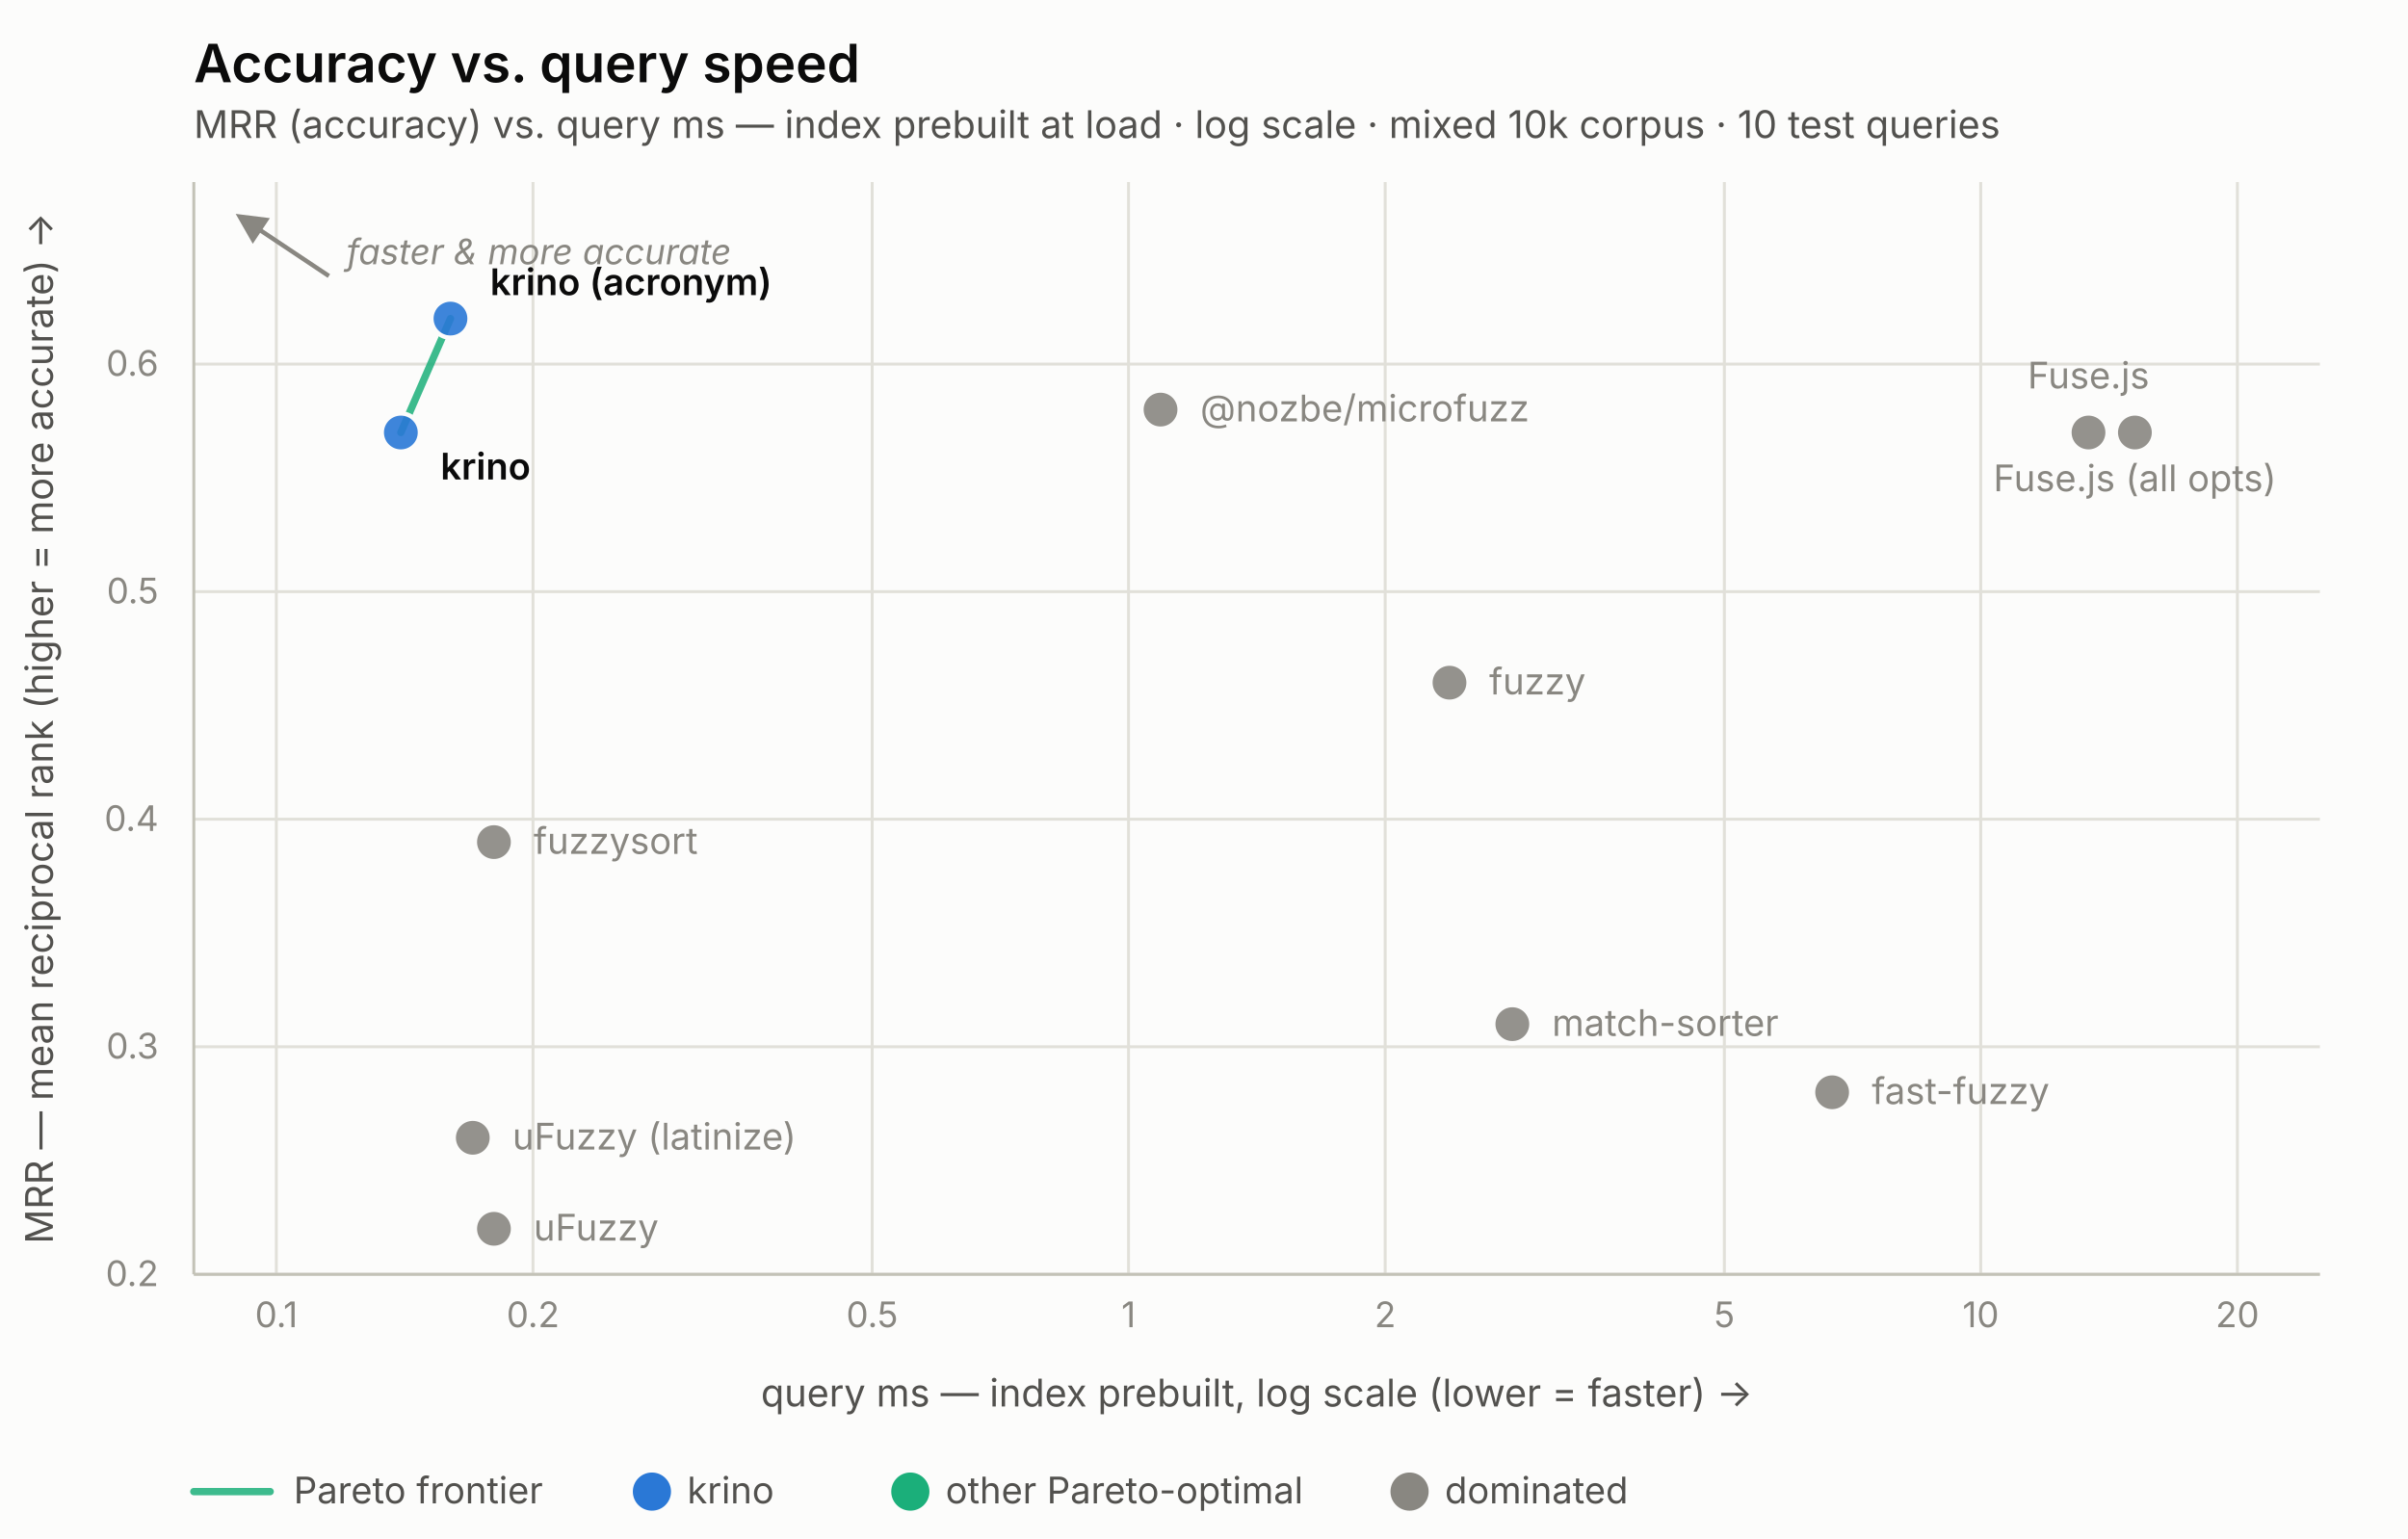
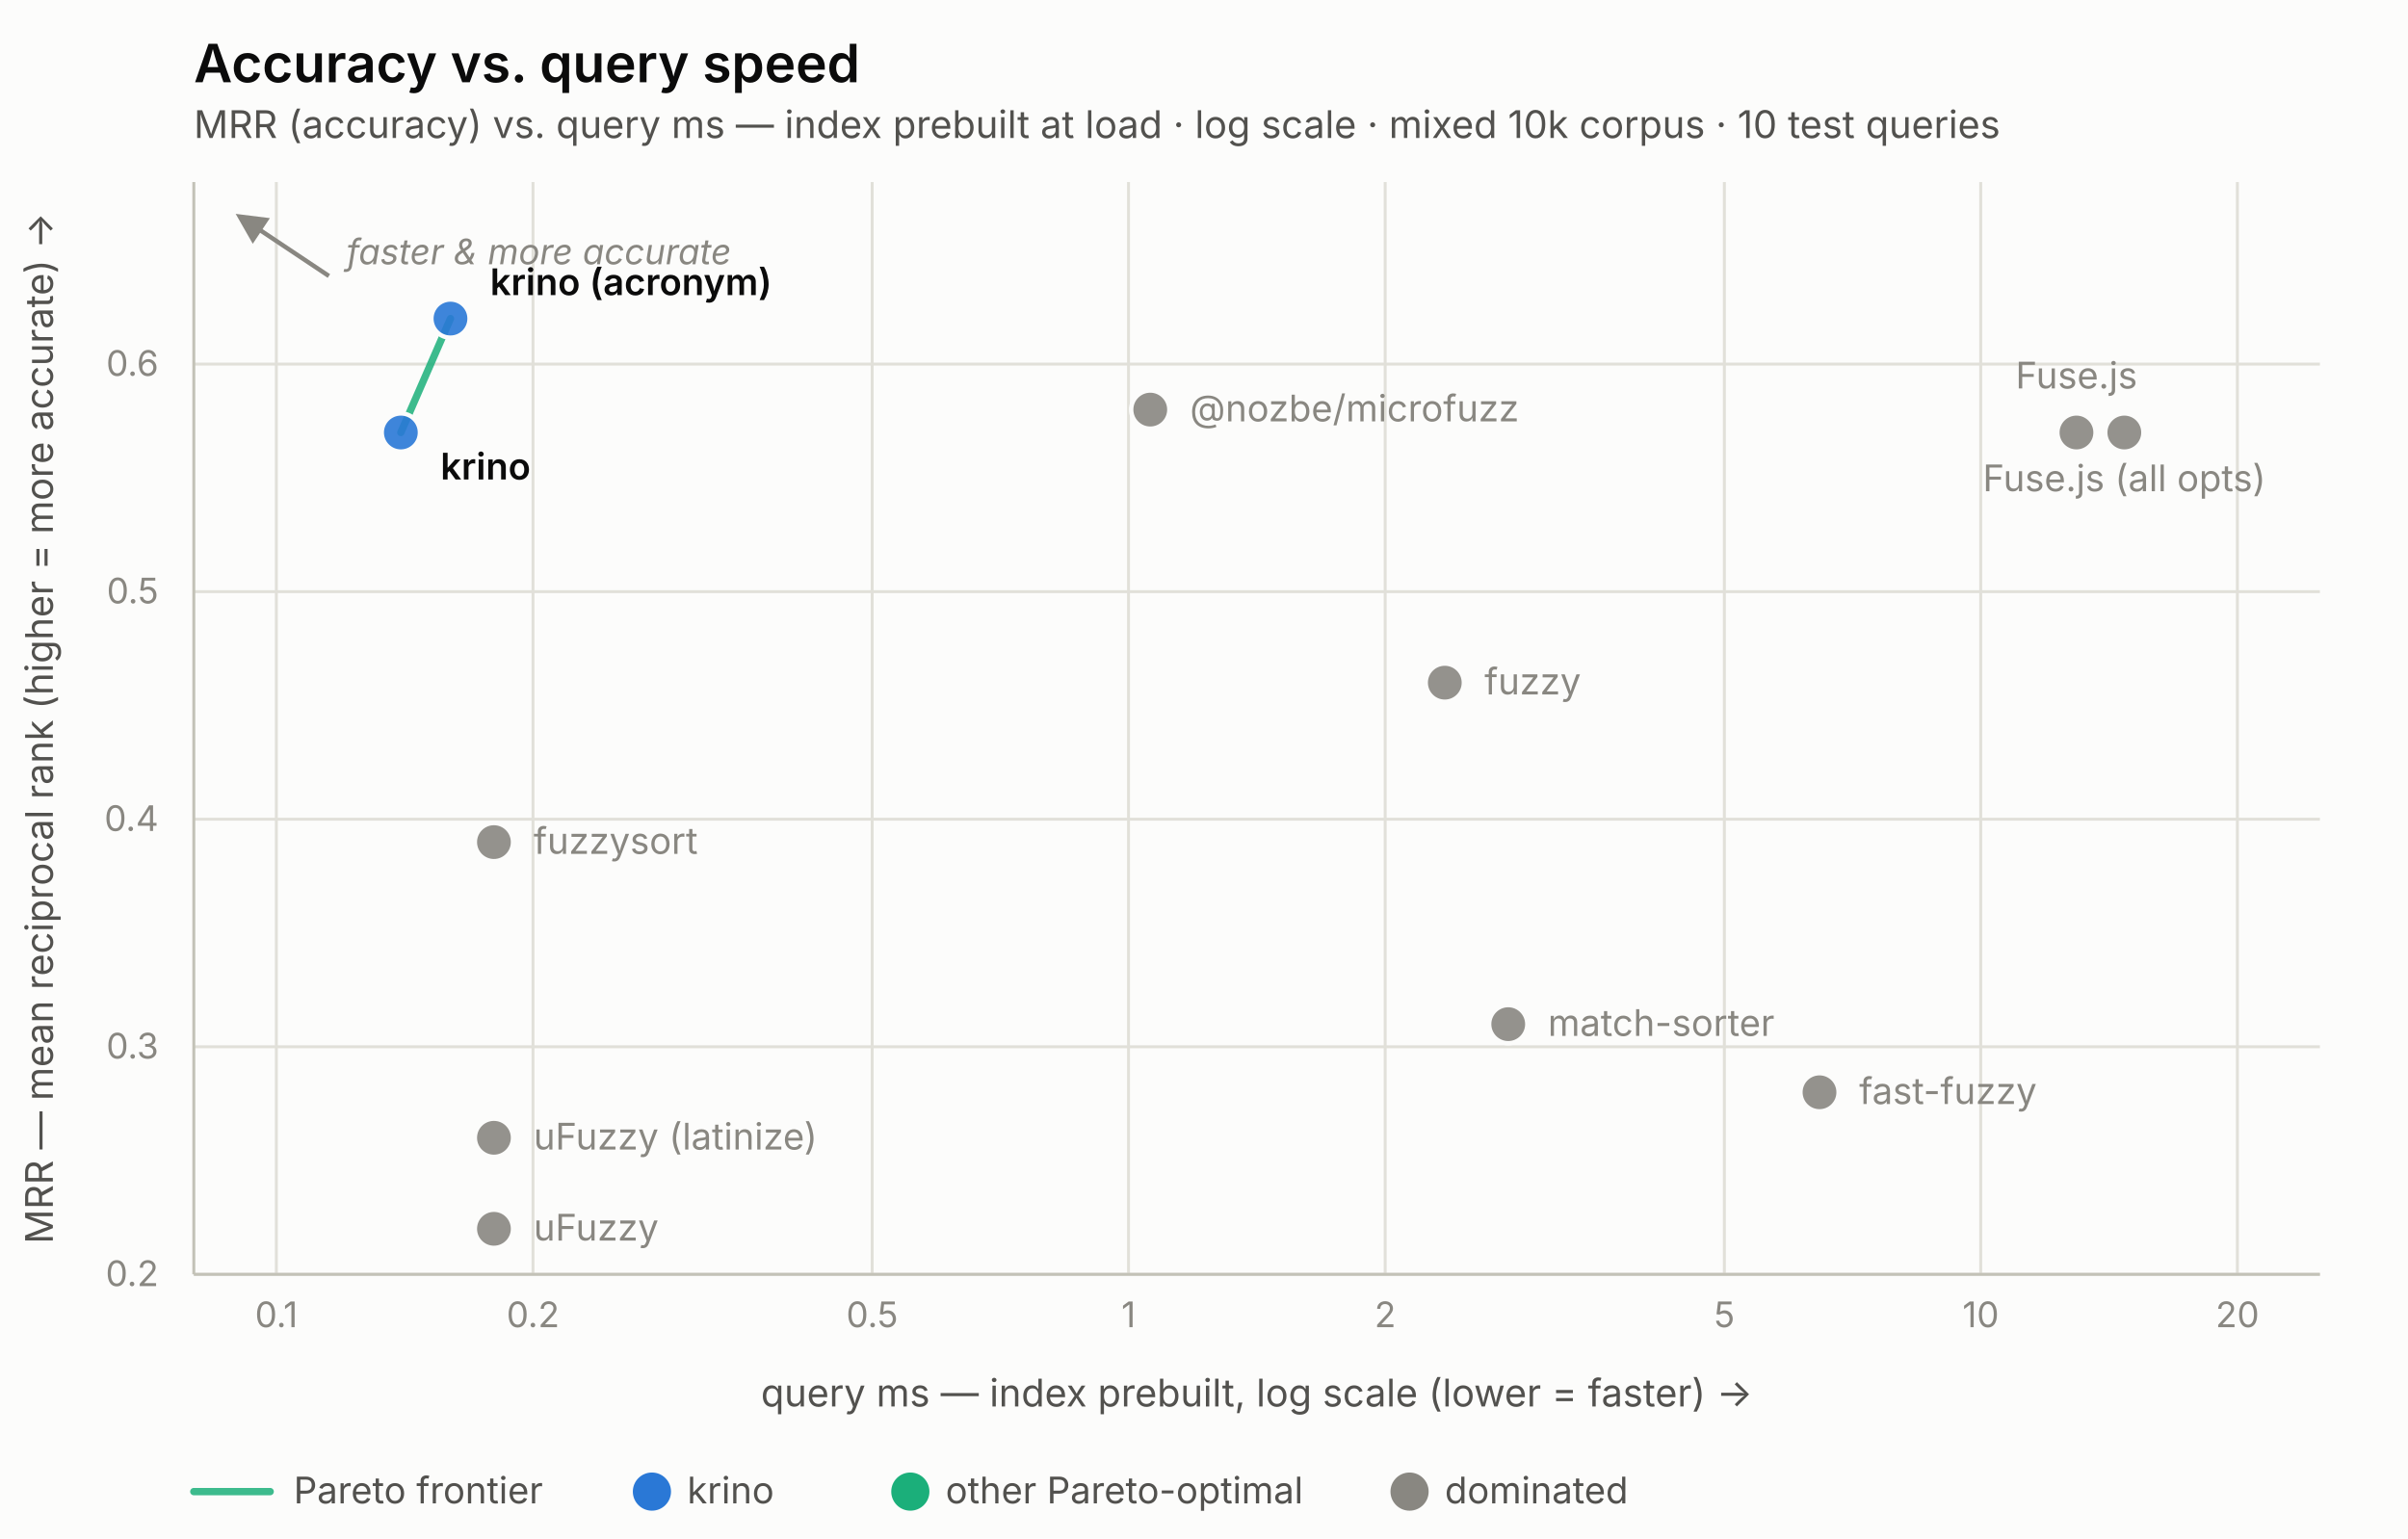
<svg xmlns="http://www.w3.org/2000/svg" viewBox="0 0 820 524" font-family="system-ui, -apple-system, 'Segoe UI', sans-serif" role="img" aria-labelledby="pareto-query-title pareto-query-desc">
  <defs>
    <marker id="arrow" viewBox="0 0 10 10" refX="8" refY="5" markerWidth="7" markerHeight="7" orient="auto-start-reverse">
      <path d="M0 0 L10 5 L0 10 z" fill="#898781" />
    </marker>
  </defs>
  <rect x="0" y="0" width="820" height="524" fill="#fcfcfb" />
  <text x="66" y="28" fill="#0b0b0b" font-size="18" font-weight="600">Accuracy vs. query speed</text>
  <text x="66" y="47" fill="#52514e" font-size="13">MRR (accuracy) vs. query ms — index prebuilt at load · log scale · mixed 10k corpus · 10 test queries</text>
  <g>
    <line x1="94.1" y1="62" x2="94.1" y2="434" stroke="#e1e0d9" />
    <line x1="181.5" y1="62" x2="181.5" y2="434" stroke="#e1e0d9" />
    <line x1="297" y1="62" x2="297" y2="434" stroke="#e1e0d9" />
    <line x1="384.3" y1="62" x2="384.3" y2="434" stroke="#e1e0d9" />
    <line x1="471.7" y1="62" x2="471.7" y2="434" stroke="#e1e0d9" />
    <line x1="587.2" y1="62" x2="587.2" y2="434" stroke="#e1e0d9" />
    <line x1="674.5" y1="62" x2="674.5" y2="434" stroke="#e1e0d9" />
    <line x1="761.9" y1="62" x2="761.9" y2="434" stroke="#e1e0d9" />
    <line x1="66" y1="434" x2="790" y2="434" stroke="#e1e0d9" />
    <line x1="66" y1="356.5" x2="790" y2="356.5" stroke="#e1e0d9" />
    <line x1="66" y1="279" x2="790" y2="279" stroke="#e1e0d9" />
    <line x1="66" y1="201.5" x2="790" y2="201.5" stroke="#e1e0d9" />
    <line x1="66" y1="124" x2="790" y2="124" stroke="#e1e0d9" />
  </g>
  <line x1="66" y1="434" x2="790" y2="434" stroke="#c3c2b7" />
  <line x1="66" y1="62" x2="66" y2="434" stroke="#c3c2b7" />
  <g>
    <text x="94.1" y="452" text-anchor="middle" fill="#898781" font-size="12" font-variant-numeric="tabular-nums">0.1</text>
    <text x="181.5" y="452" text-anchor="middle" fill="#898781" font-size="12" font-variant-numeric="tabular-nums">0.2</text>
    <text x="297" y="452" text-anchor="middle" fill="#898781" font-size="12" font-variant-numeric="tabular-nums">0.5</text>
    <text x="384.3" y="452" text-anchor="middle" fill="#898781" font-size="12" font-variant-numeric="tabular-nums">1</text>
    <text x="471.7" y="452" text-anchor="middle" fill="#898781" font-size="12" font-variant-numeric="tabular-nums">2</text>
    <text x="587.2" y="452" text-anchor="middle" fill="#898781" font-size="12" font-variant-numeric="tabular-nums">5</text>
    <text x="674.5" y="452" text-anchor="middle" fill="#898781" font-size="12" font-variant-numeric="tabular-nums">10</text>
    <text x="761.9" y="452" text-anchor="middle" fill="#898781" font-size="12" font-variant-numeric="tabular-nums">20</text>
  </g>
  <g>
    <text x="54" y="438" text-anchor="end" fill="#898781" font-size="12" font-variant-numeric="tabular-nums">0.2</text>
    <text x="54" y="360.5" text-anchor="end" fill="#898781" font-size="12" font-variant-numeric="tabular-nums">0.3</text>
    <text x="54" y="283" text-anchor="end" fill="#898781" font-size="12" font-variant-numeric="tabular-nums">0.4</text>
    <text x="54" y="205.5" text-anchor="end" fill="#898781" font-size="12" font-variant-numeric="tabular-nums">0.5</text>
    <text x="54" y="128" text-anchor="end" fill="#898781" font-size="12" font-variant-numeric="tabular-nums">0.6</text>
  </g>
  <text x="428" y="479" text-anchor="middle" fill="#52514e" font-size="13">query ms — index prebuilt, log scale (lower = faster) →</text>
  <text transform="translate(18,248) rotate(-90)" text-anchor="middle" fill="#52514e" font-size="13">MRR — mean reciprocal rank (higher = more accurate) →</text>
  <path d="M136.5 147.3 L153.4 108.5" fill="none" stroke="#1baf7a" stroke-width="2.5" stroke-linejoin="round" stroke-linecap="round" opacity="0.85" />
  <g transform="translate(78,70)">
    <line x1="34" y1="24" x2="4" y2="4" stroke="#898781" stroke-width="1.5" marker-end="url(#arrow)" />
    <text x="40" y="20" fill="#898781" font-size="12" font-style="italic">faster &amp; more accurate</text>
  </g>
  <g>
    <circle cx="153.4" cy="108.5" r="6.5" fill="#2a78d6" fill-opacity="0.9" stroke="#fcfcfb" stroke-width="1.5" />
-     <circle cx="395.2" cy="139.5" r="6.5" fill="#898781" fill-opacity="0.9" stroke="#fcfcfb" stroke-width="1.5" />
+     <circle cx="391.7" cy="139.5" r="6.5" fill="#898781" fill-opacity="0.9" stroke="#fcfcfb" stroke-width="1.5" />
    <circle cx="136.5" cy="147.3" r="6.5" fill="#2a78d6" fill-opacity="0.9" stroke="#fcfcfb" stroke-width="1.5" />
-     <circle cx="711.2" cy="147.3" r="6.5" fill="#898781" fill-opacity="0.9" stroke="#fcfcfb" stroke-width="1.5" />
-     <circle cx="727" cy="147.3" r="6.5" fill="#898781" fill-opacity="0.9" stroke="#fcfcfb" stroke-width="1.5" />
-     <circle cx="493.6" cy="232.5" r="6.5" fill="#898781" fill-opacity="0.9" stroke="#fcfcfb" stroke-width="1.5" />
+     <circle cx="707.1" cy="147.3" r="6.5" fill="#898781" fill-opacity="0.9" stroke="#fcfcfb" stroke-width="1.5" />
+     <circle cx="723.4" cy="147.3" r="6.5" fill="#898781" fill-opacity="0.9" stroke="#fcfcfb" stroke-width="1.5" />
+     <circle cx="492" cy="232.5" r="6.5" fill="#898781" fill-opacity="0.9" stroke="#fcfcfb" stroke-width="1.5" />
    <circle cx="168.2" cy="286.8" r="6.5" fill="#898781" fill-opacity="0.9" stroke="#fcfcfb" stroke-width="1.5" />
-     <circle cx="515" cy="348.8" r="6.5" fill="#898781" fill-opacity="0.9" stroke="#fcfcfb" stroke-width="1.5" />
-     <circle cx="623.9" cy="372" r="6.5" fill="#898781" fill-opacity="0.9" stroke="#fcfcfb" stroke-width="1.5" />
-     <circle cx="161" cy="387.5" r="6.5" fill="#898781" fill-opacity="0.9" stroke="#fcfcfb" stroke-width="1.5" />
+     <circle cx="513.6" cy="348.8" r="6.5" fill="#898781" fill-opacity="0.9" stroke="#fcfcfb" stroke-width="1.5" />
+     <circle cx="619.6" cy="372" r="6.5" fill="#898781" fill-opacity="0.9" stroke="#fcfcfb" stroke-width="1.5" />
+     <circle cx="168.2" cy="387.5" r="6.5" fill="#898781" fill-opacity="0.9" stroke="#fcfcfb" stroke-width="1.5" />
    <circle cx="168.2" cy="418.5" r="6.5" fill="#898781" fill-opacity="0.9" stroke="#fcfcfb" stroke-width="1.5" />
  </g>
  <g>
    <text x="166.9" y="100.5" text-anchor="start" fill="#0b0b0b" font-size="12.5" font-weight="600">krino (acronym)</text>
-     <text x="711.2" y="132.3" text-anchor="middle" fill="#898781" font-size="12.5">Fuse.js</text>
-     <text x="408.7" y="143.5" text-anchor="start" fill="#898781" font-size="12.5">@nozbe/microfuzz</text>
+     <text x="707.1" y="132.3" text-anchor="middle" fill="#898781" font-size="12.5">Fuse.js</text>
+     <text x="405.2" y="143.5" text-anchor="start" fill="#898781" font-size="12.5">@nozbe/microfuzz</text>
    <text x="150" y="163.3" text-anchor="start" fill="#0b0b0b" font-size="12.5" font-weight="600">krino</text>
-     <text x="727" y="167.3" text-anchor="middle" fill="#898781" font-size="12.5">Fuse.js (all opts)</text>
-     <text x="507.1" y="236.5" text-anchor="start" fill="#898781" font-size="12.5">fuzzy</text>
+     <text x="723.4" y="167.3" text-anchor="middle" fill="#898781" font-size="12.5">Fuse.js (all opts)</text>
+     <text x="505.5" y="236.5" text-anchor="start" fill="#898781" font-size="12.5">fuzzy</text>
    <text x="181.7" y="290.8" text-anchor="start" fill="#898781" font-size="12.5">fuzzysort</text>
-     <text x="528.5" y="352.8" text-anchor="start" fill="#898781" font-size="12.5">match-sorter</text>
-     <text x="637.4" y="376" text-anchor="start" fill="#898781" font-size="12.5">fast-fuzzy</text>
-     <text x="174.5" y="391.5" text-anchor="start" fill="#898781" font-size="12.5">uFuzzy (latinize)</text>
+     <text x="527.1" y="352.8" text-anchor="start" fill="#898781" font-size="12.5">match-sorter</text>
+     <text x="633.1" y="376" text-anchor="start" fill="#898781" font-size="12.5">fast-fuzzy</text>
+     <text x="181.7" y="391.5" text-anchor="start" fill="#898781" font-size="12.5">uFuzzy (latinize)</text>
    <text x="181.7" y="422.5" text-anchor="start" fill="#898781" font-size="12.5">uFuzzy</text>
  </g>
  <g>
    <line x1="66" y1="508" x2="92" y2="508" stroke="#1baf7a" stroke-width="2.5" stroke-linecap="round" opacity="0.85" />
    <text x="100" y="512" fill="#52514e" font-size="12.5">Pareto frontier</text>
    <circle cx="222" cy="508" r="6.5" fill="#2a78d6" />
    <text x="234" y="512" fill="#52514e" font-size="12.5">krino</text>
    <circle cx="310" cy="508" r="6.5" fill="#1baf7a" />
    <text x="322" y="512" fill="#52514e" font-size="12.5">other Pareto-optimal</text>
    <circle cx="480" cy="508" r="6.5" fill="#898781" />
    <text x="492" y="512" fill="#52514e" font-size="12.5">dominated</text>
  </g>
</svg>
